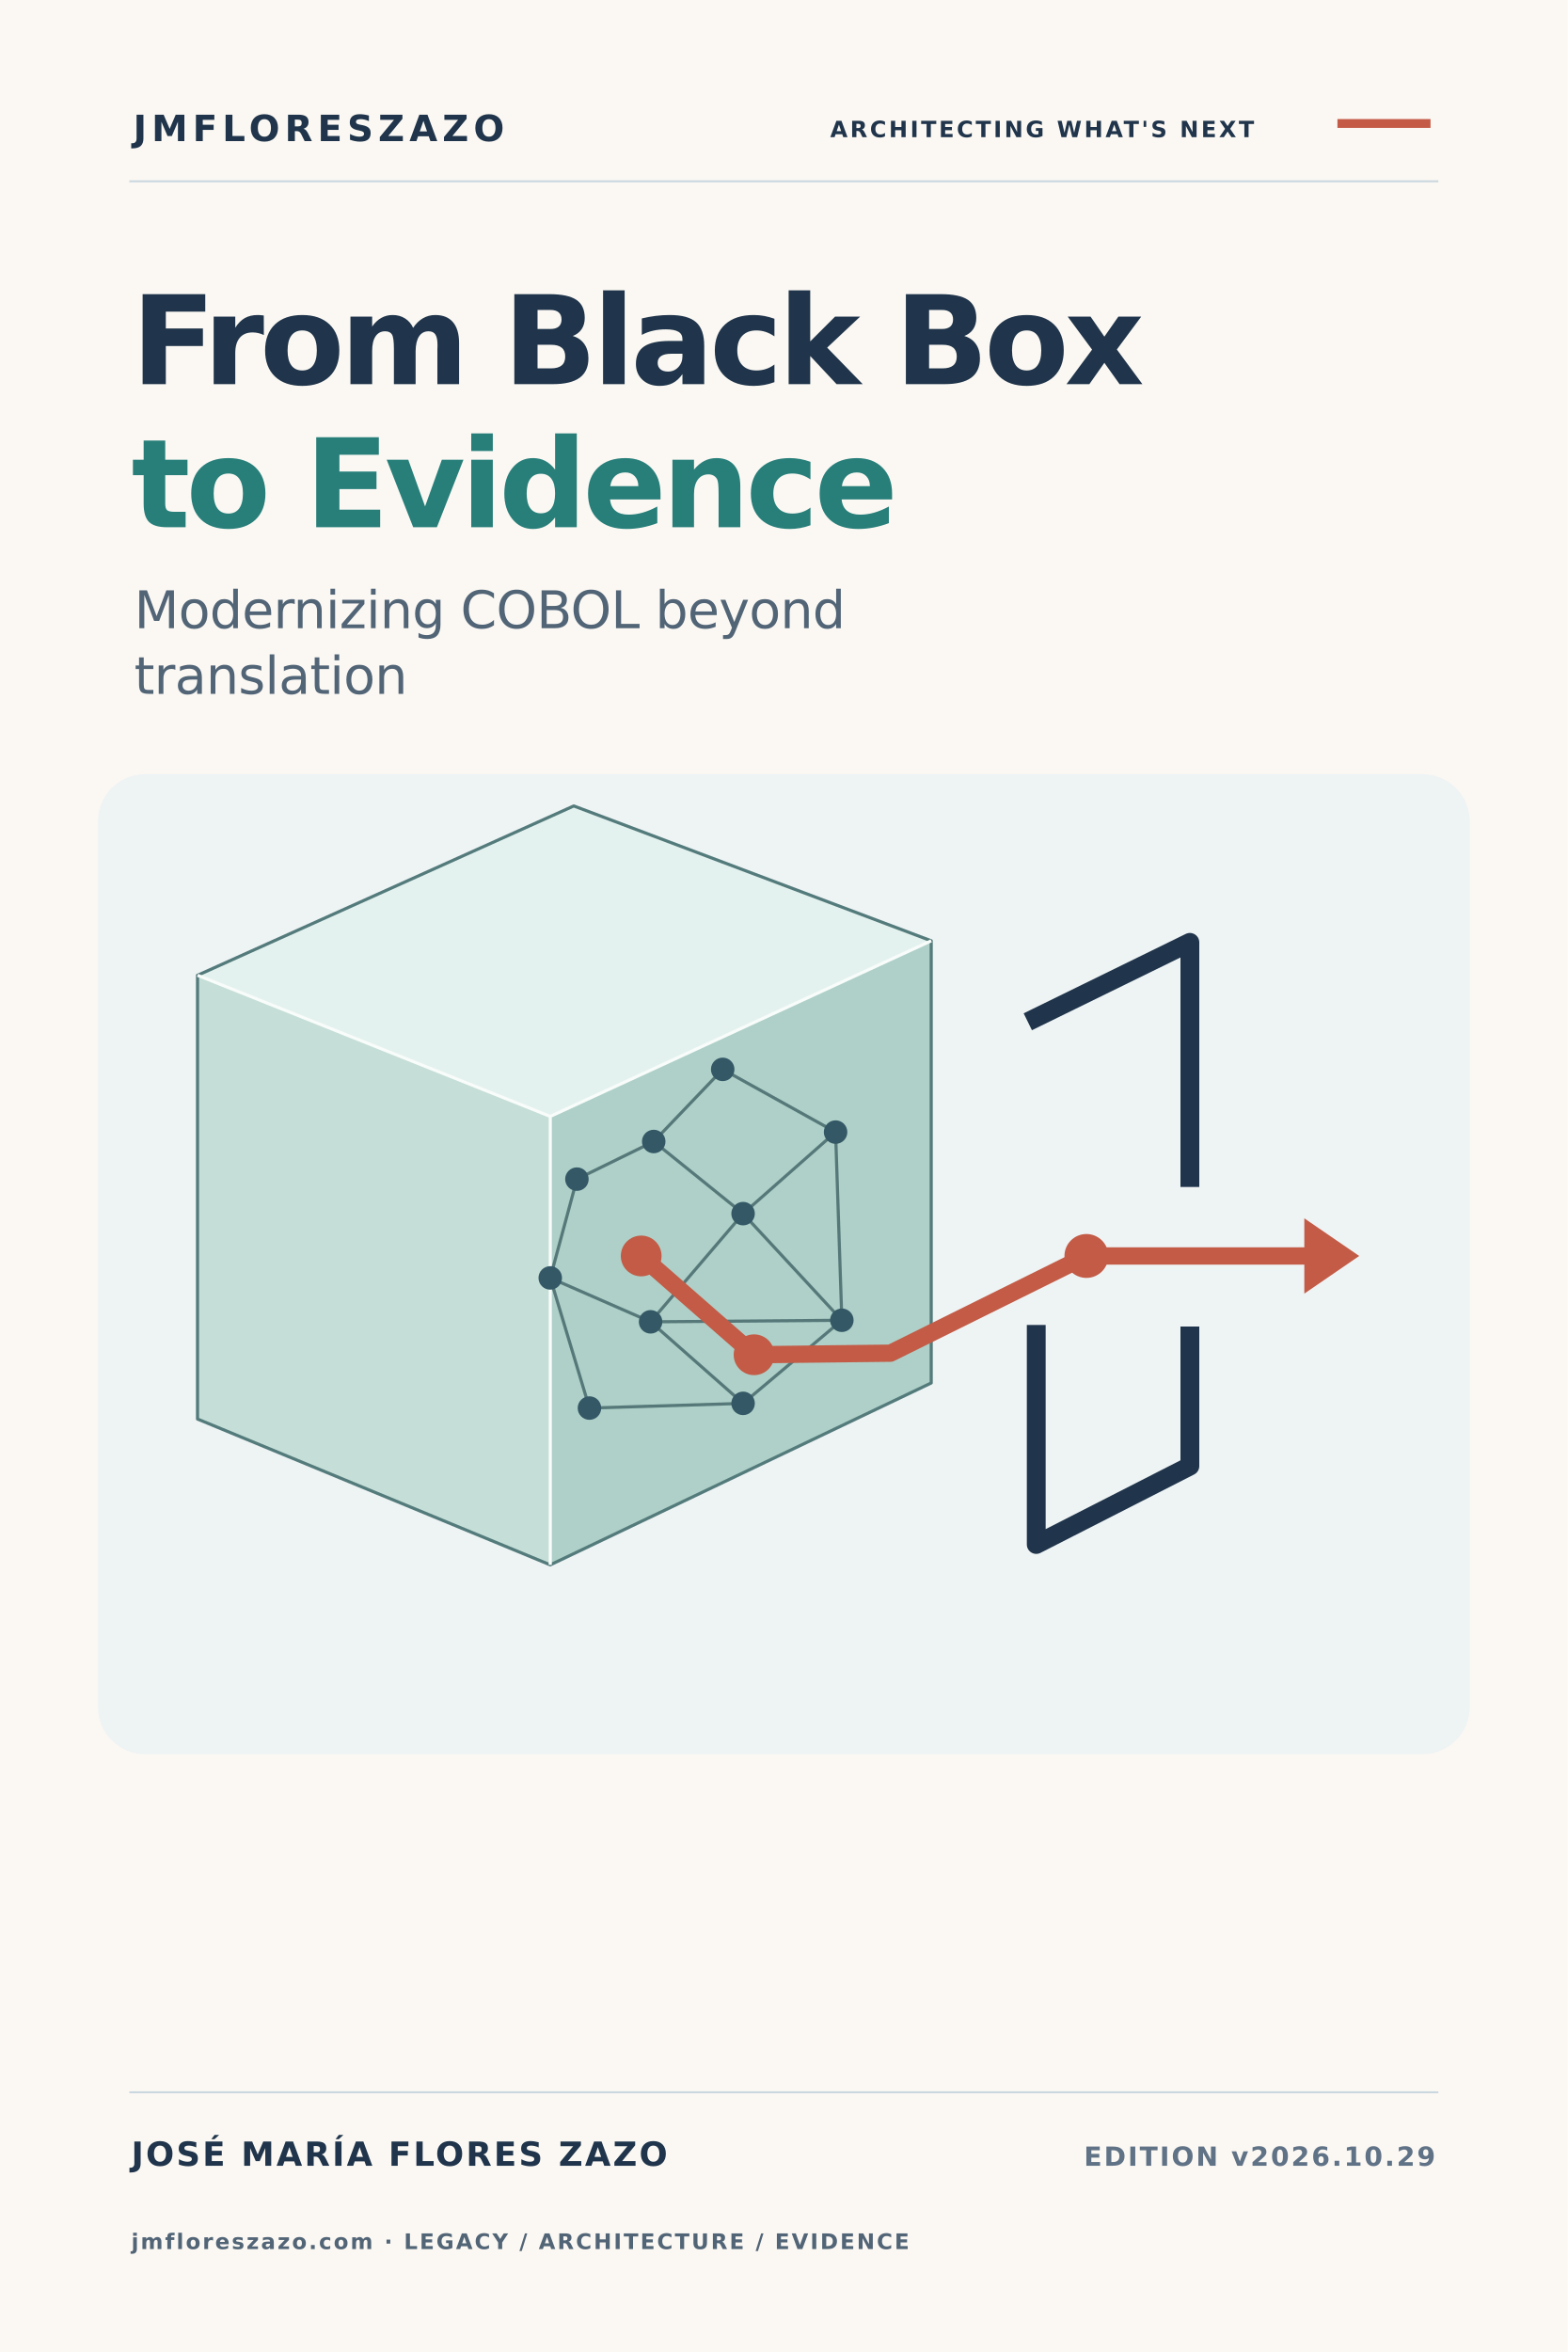
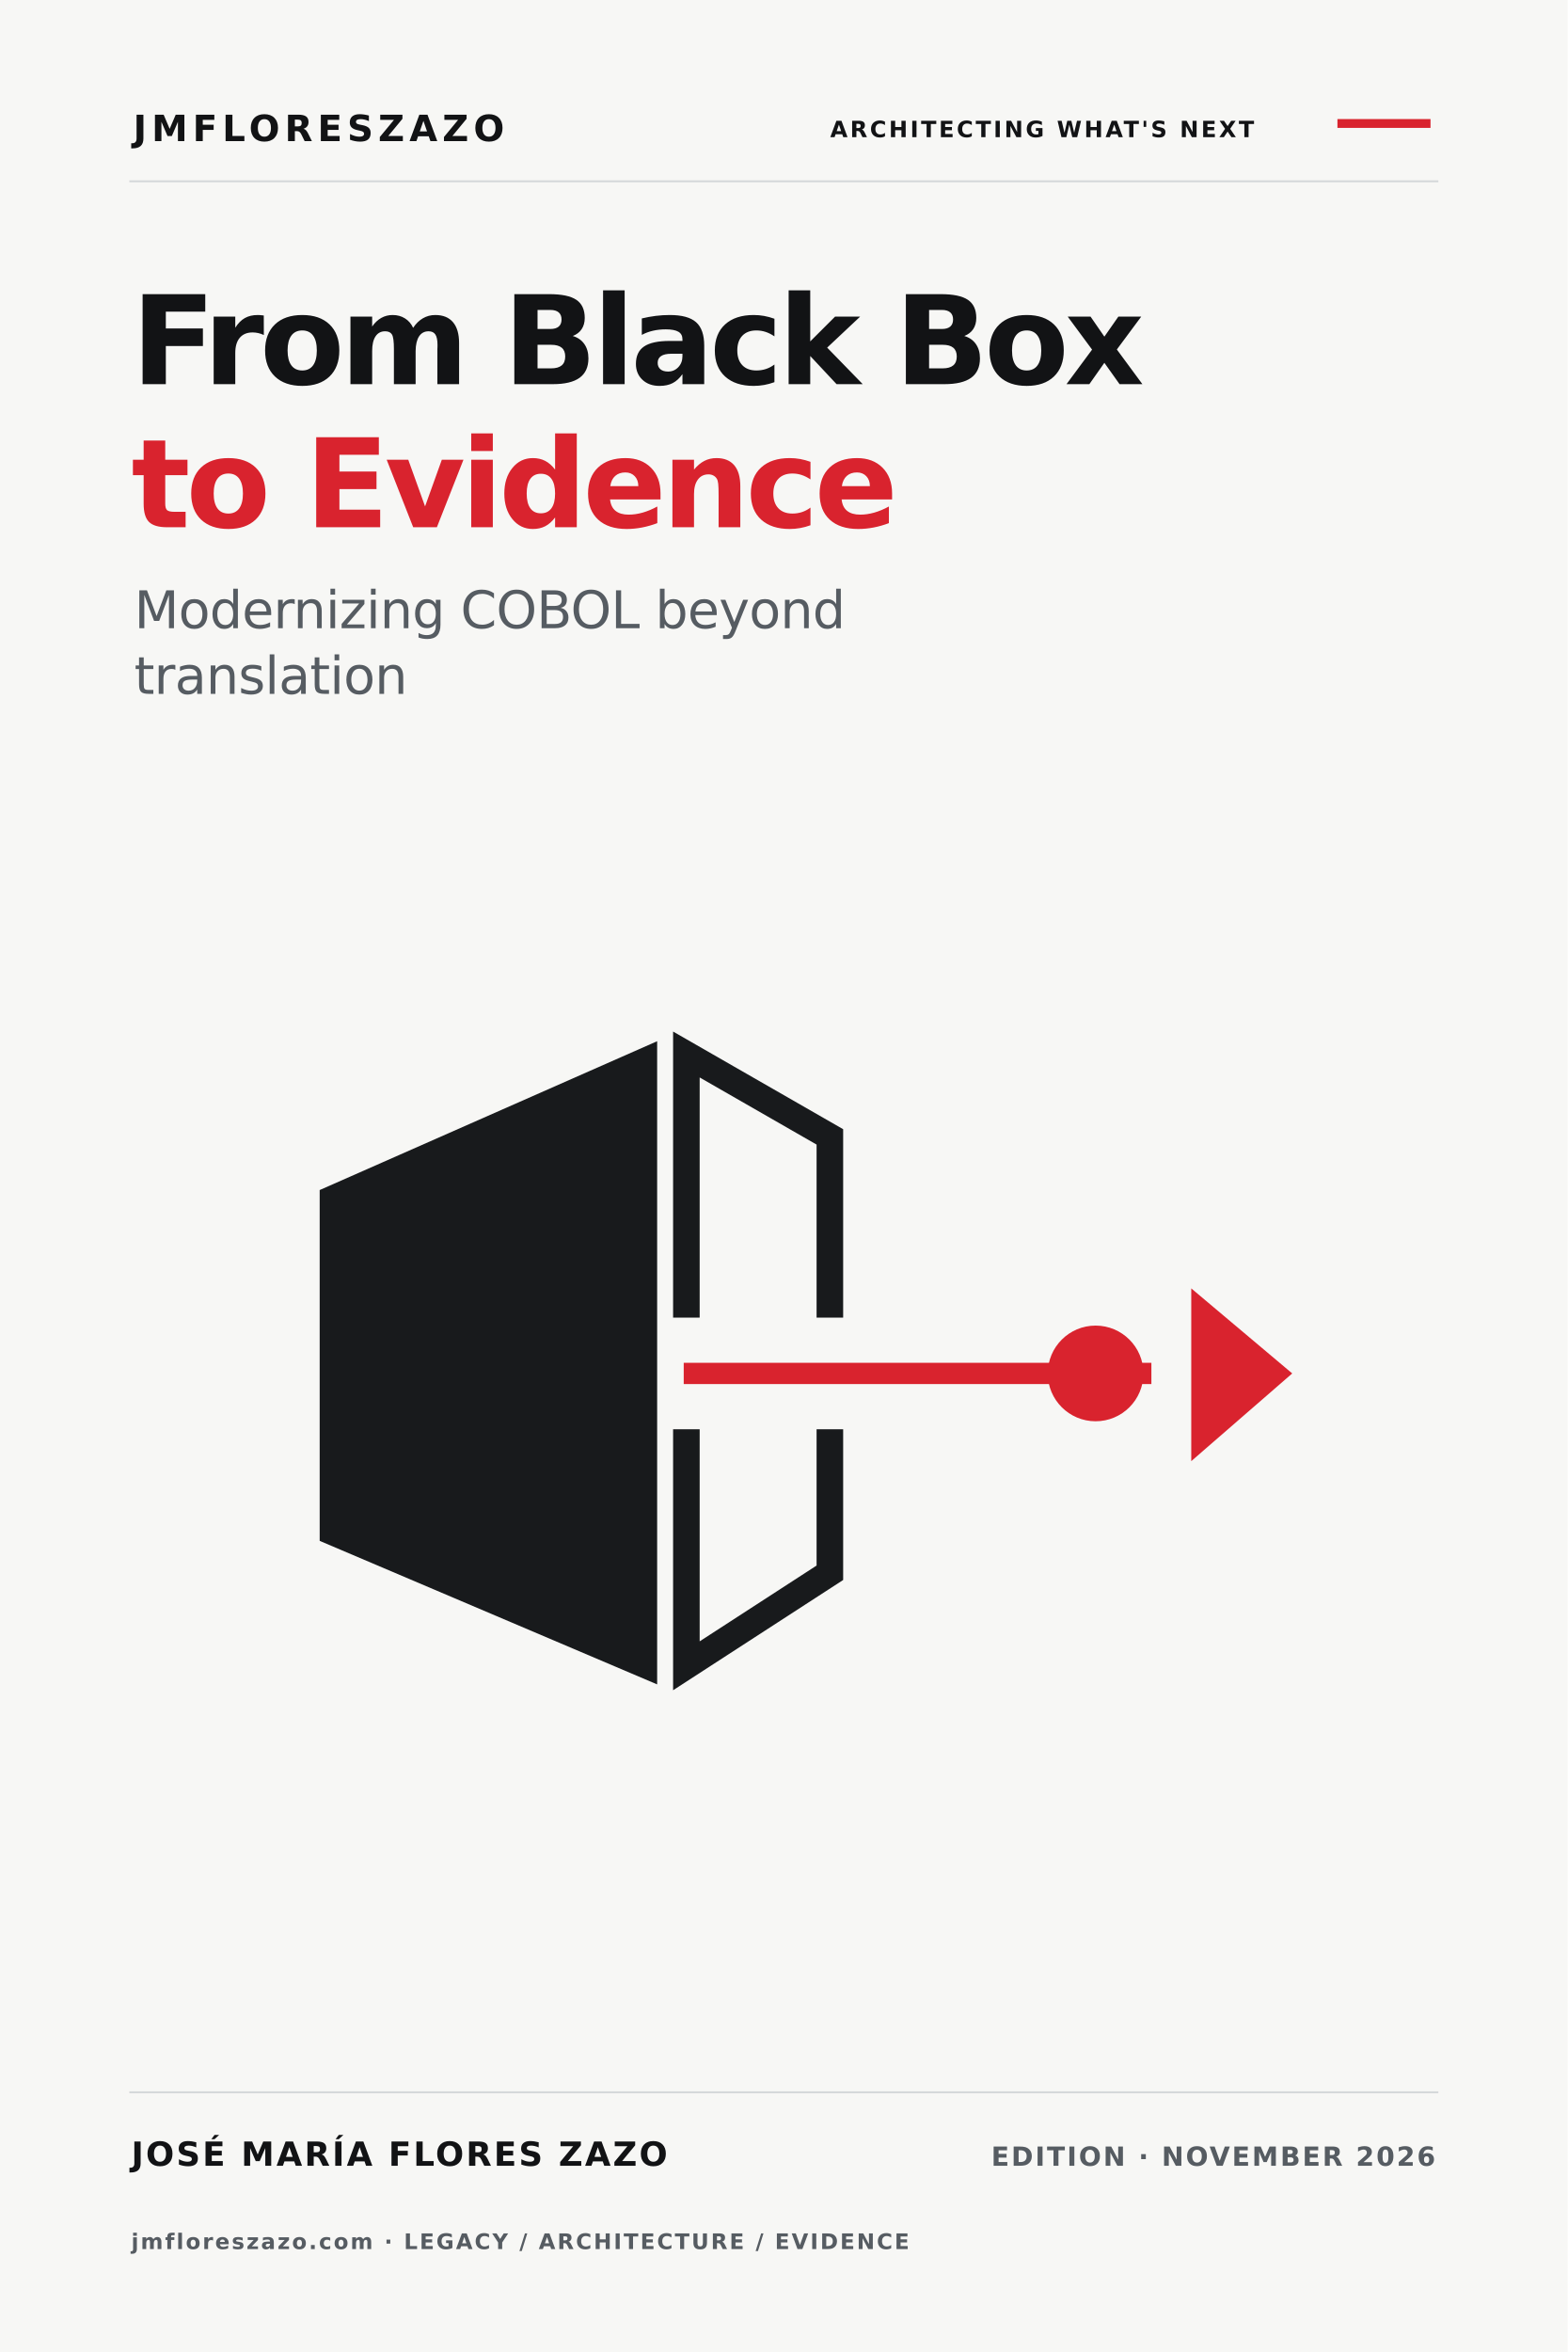
<svg xmlns="http://www.w3.org/2000/svg" viewBox="0 0 1600 2400" width="1600" height="2400" role="img">
-   <rect width="1600" height="2400" fill="#FBF8F3" />
-   <text x="136" y="144" font-family="DejaVu Sans" font-size="37" font-weight="800" fill="#20354B" letter-spacing="5" text-anchor="start">JMFLORESZAZO</text>
-   <path d="M1365 126 H1460" stroke="#C35B46" stroke-width="9" />
-   <text x="1280" y="140" font-family="DejaVu Sans" font-size="23" font-weight="700" fill="#20354B" letter-spacing="2.5" text-anchor="end">ARCHITECTING WHAT'S NEXT</text>
-   <path d="M132 185 H1468" stroke="#CAD7DF" stroke-width="2" />
-   <text x="134" y="392" font-family="DejaVu Sans" font-size="126" font-weight="800" fill="#20354B" letter-spacing="-4.5" text-anchor="start">From Black Box</text>
-   <text x="134" y="538" font-family="DejaVu Sans" font-size="126" font-weight="800" fill="#287F7A" letter-spacing="-4.5" text-anchor="start">to Evidence</text>
-   <text x="137" y="641" font-family="DejaVu Sans" font-size="53" font-weight="400" fill="#526577" letter-spacing="-0.6" text-anchor="start">Modernizing COBOL beyond</text>
-   <text x="137" y="708" font-family="DejaVu Sans" font-size="53" font-weight="400" fill="#526577" letter-spacing="-0.6" text-anchor="start">translation</text>
-   <rect x="100" y="790" width="1400" height="1000" rx="48" fill="#EEF3F4" />
-   <g transform="translate(0 720) scale(1.6)">
-     <g stroke-linejoin="round">
-       <path d="M126 172 L366 64 L594 150 L351 262 Z" fill="#E4F2EF" />
-       <path d="M126 172 L351 262 L351 548 L126 455 Z" fill="#C5DED7" />
-       <path d="M351 262 L594 150 L594 432 L351 548 Z" fill="#AED0C8" />
-       <path d="M126 172 L366 64 L594 150 L594 432 L351 548 L126 455 Z" fill="none" stroke="#547B7B" stroke-width="2" />
-       <path d="M126 172 L351 262 L594 150 M351 262 V548" fill="none" stroke="#F8FCFA" stroke-width="2" />
-       <g stroke="#527576" stroke-width="2" fill="none" opacity=".96">
-         <line x1="368" y1="302" x2="417" y2="278" />
-         <line x1="417" y1="278" x2="474" y2="324" />
-         <line x1="474" y1="324" x2="533" y2="272" />
-         <line x1="368" y1="302" x2="351" y2="365" />
-         <line x1="351" y1="365" x2="415" y2="393" />
-         <line x1="415" y1="393" x2="474" y2="324" />
-         <line x1="415" y1="393" x2="474" y2="445" />
-         <line x1="474" y1="445" x2="537" y2="392" />
-         <line x1="537" y1="392" x2="533" y2="272" />
-         <line x1="351" y1="365" x2="376" y2="448" />
-         <line x1="376" y1="448" x2="474" y2="445" />
-         <line x1="417" y1="278" x2="461" y2="232" />
-         <line x1="461" y1="232" x2="533" y2="272" />
-         <line x1="415" y1="393" x2="537" y2="392" />
-         <line x1="474" y1="324" x2="537" y2="392" />
-       </g>
-       <g fill="#345866">
-         <circle cx="368" cy="302" r="7.5" />
-         <circle cx="417" cy="278" r="7.5" />
-         <circle cx="474" cy="324" r="7.5" />
-         <circle cx="533" cy="272" r="7.5" />
-         <circle cx="351" cy="365" r="7.5" />
-         <circle cx="415" cy="393" r="7.5" />
-         <circle cx="474" cy="445" r="7.5" />
-         <circle cx="537" cy="392" r="7.5" />
-         <circle cx="376" cy="448" r="7.5" />
-         <circle cx="461" cy="232" r="7.5" />
-       </g>
-       <path d="M409 351 L481 414 L568 413 L693 351 L832 351" fill="none" stroke="#C35B46" stroke-width="11" stroke-linecap="round" stroke-linejoin="round" />
-       <g fill="#C35B46">
-         <circle cx="409" cy="351" r="13" />
-         <circle cx="481" cy="414" r="13" />
-         <circle cx="693" cy="351" r="14" />
-       </g>
-       <path d="M661 199 L759 151 L759 301 M759 402 V485 L661 535 L661 401" fill="none" stroke="#20354B" stroke-width="12" stroke-linecap="square" />
-       <path d="M832 327 L867 351 L832 375 Z" fill="#C35B46" />
+   <rect width="1600" height="2400" fill="#F7F7F5" />
+   <text x="136" y="144" font-family="DejaVu Sans" font-size="37" font-weight="800" fill="#121315" letter-spacing="5" text-anchor="start">JMFLORESZAZO</text>
+   <path d="M1365 126 H1460" stroke="#D9232E" stroke-width="9" />
+   <text x="1280" y="140" font-family="DejaVu Sans" font-size="23" font-weight="700" fill="#121315" letter-spacing="2.5" text-anchor="end">ARCHITECTING WHAT'S NEXT</text>
+   <path d="M132 185 H1468" stroke="#D5D8DA" stroke-width="2" />
+   <text x="134" y="392" font-family="DejaVu Sans" font-size="126" font-weight="800" fill="#121315" letter-spacing="-4.5" text-anchor="start">From Black Box</text>
+   <text x="134" y="538" font-family="DejaVu Sans" font-size="126" font-weight="800" fill="#D9232E" letter-spacing="-4.5" text-anchor="start">to Evidence</text>
+   <text x="137" y="641" font-family="DejaVu Sans" font-size="53" font-weight="400" fill="#565C62" letter-spacing="-0.6" text-anchor="start">Modernizing COBOL beyond</text>
+   <text x="137" y="708" font-family="DejaVu Sans" font-size="53" font-weight="400" fill="#565C62" letter-spacing="-0.6" text-anchor="start">translation</text>
+   <g id="cover-variant-b" transform="translate(160 800) scale(2.4)">
+     <g transform="translate(6 28) scale(1.13)" stroke-linejoin="miter">
+       <path d="M56 128 L183 72 L183 314 L56 260 Z" fill="#181A1C" />
+       <path d="M194 176 V77 L248 108 V176" fill="none" stroke="#181A1C" stroke-width="10" stroke-linecap="butt" />
+       <path d="M194 218 V307 L248 272 V218" fill="none" stroke="#181A1C" stroke-width="10" stroke-linecap="butt" />
+       <path d="M193 197 H369" fill="none" stroke="#D9232E" stroke-width="8" stroke-linecap="butt" />
+       <circle cx="348" cy="197" r="18" fill="#D9232E" />
+       <path d="M384 165 L422 197 L384 230 Z" fill="#D9232E" />
    </g>
  </g>
-   <path d="M132 2135 H1468" stroke="#CAD7DF" stroke-width="2" />
-   <text x="134" y="2210" font-family="DejaVu Sans" font-size="34" font-weight="700" fill="#20354B" letter-spacing="2.2" text-anchor="start">JOSÉ MARÍA FLORES ZAZO</text>
-   <text x="1465" y="2210" font-family="DejaVu Sans" font-size="27" font-weight="600" fill="#607286" letter-spacing="2" text-anchor="end">EDITION v2026.10.29</text>
-   <text x="134" y="2295" font-family="DejaVu Sans" font-size="22" font-weight="600" fill="#526577" letter-spacing="2" text-anchor="start">jmfloreszazo.com · LEGACY / ARCHITECTURE / EVIDENCE</text>
+   <path d="M132 2135 H1468" stroke="#D5D8DA" stroke-width="2" />
+   <text x="134" y="2210" font-family="DejaVu Sans" font-size="34" font-weight="700" fill="#121315" letter-spacing="2.2" text-anchor="start">JOSÉ MARÍA FLORES ZAZO</text>
+   <text x="1465" y="2210" font-family="DejaVu Sans" font-size="27" font-weight="600" fill="#565C62" letter-spacing="2" text-anchor="end">EDITION · NOVEMBER 2026</text>
+   <text x="134" y="2295" font-family="DejaVu Sans" font-size="22" font-weight="600" fill="#565C62" letter-spacing="2" text-anchor="start">jmfloreszazo.com · LEGACY / ARCHITECTURE / EVIDENCE</text>
</svg>
